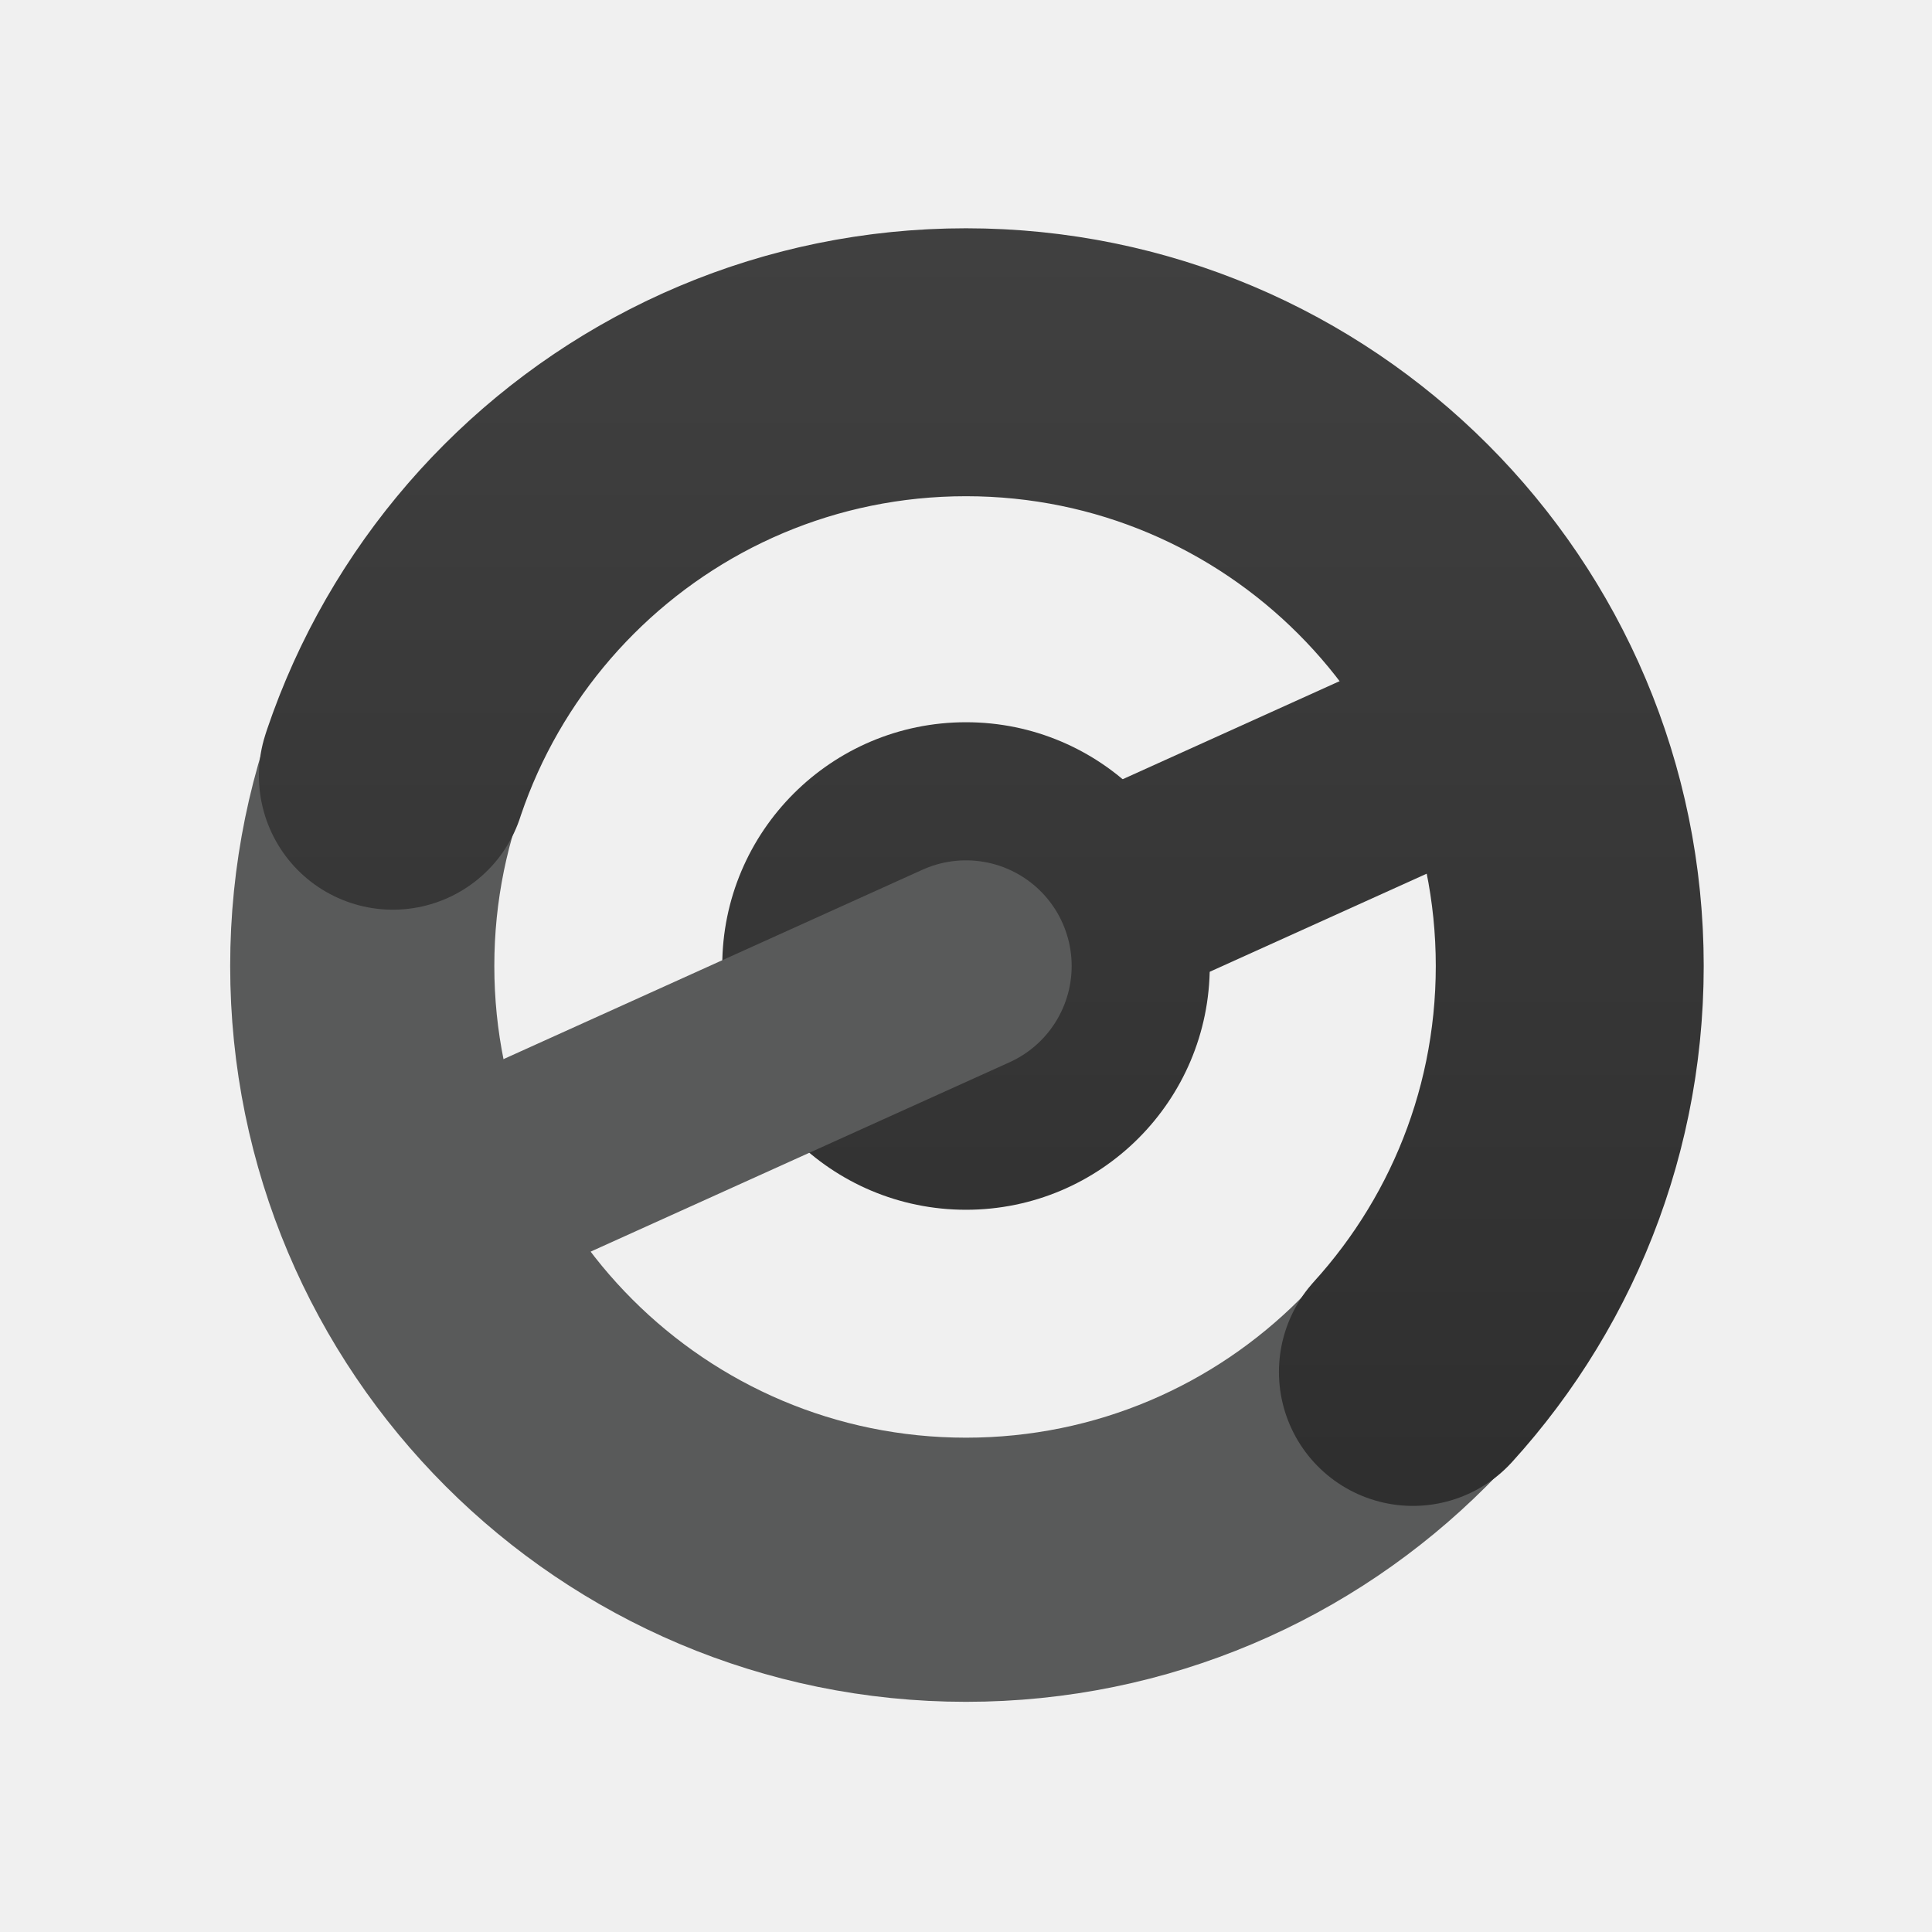
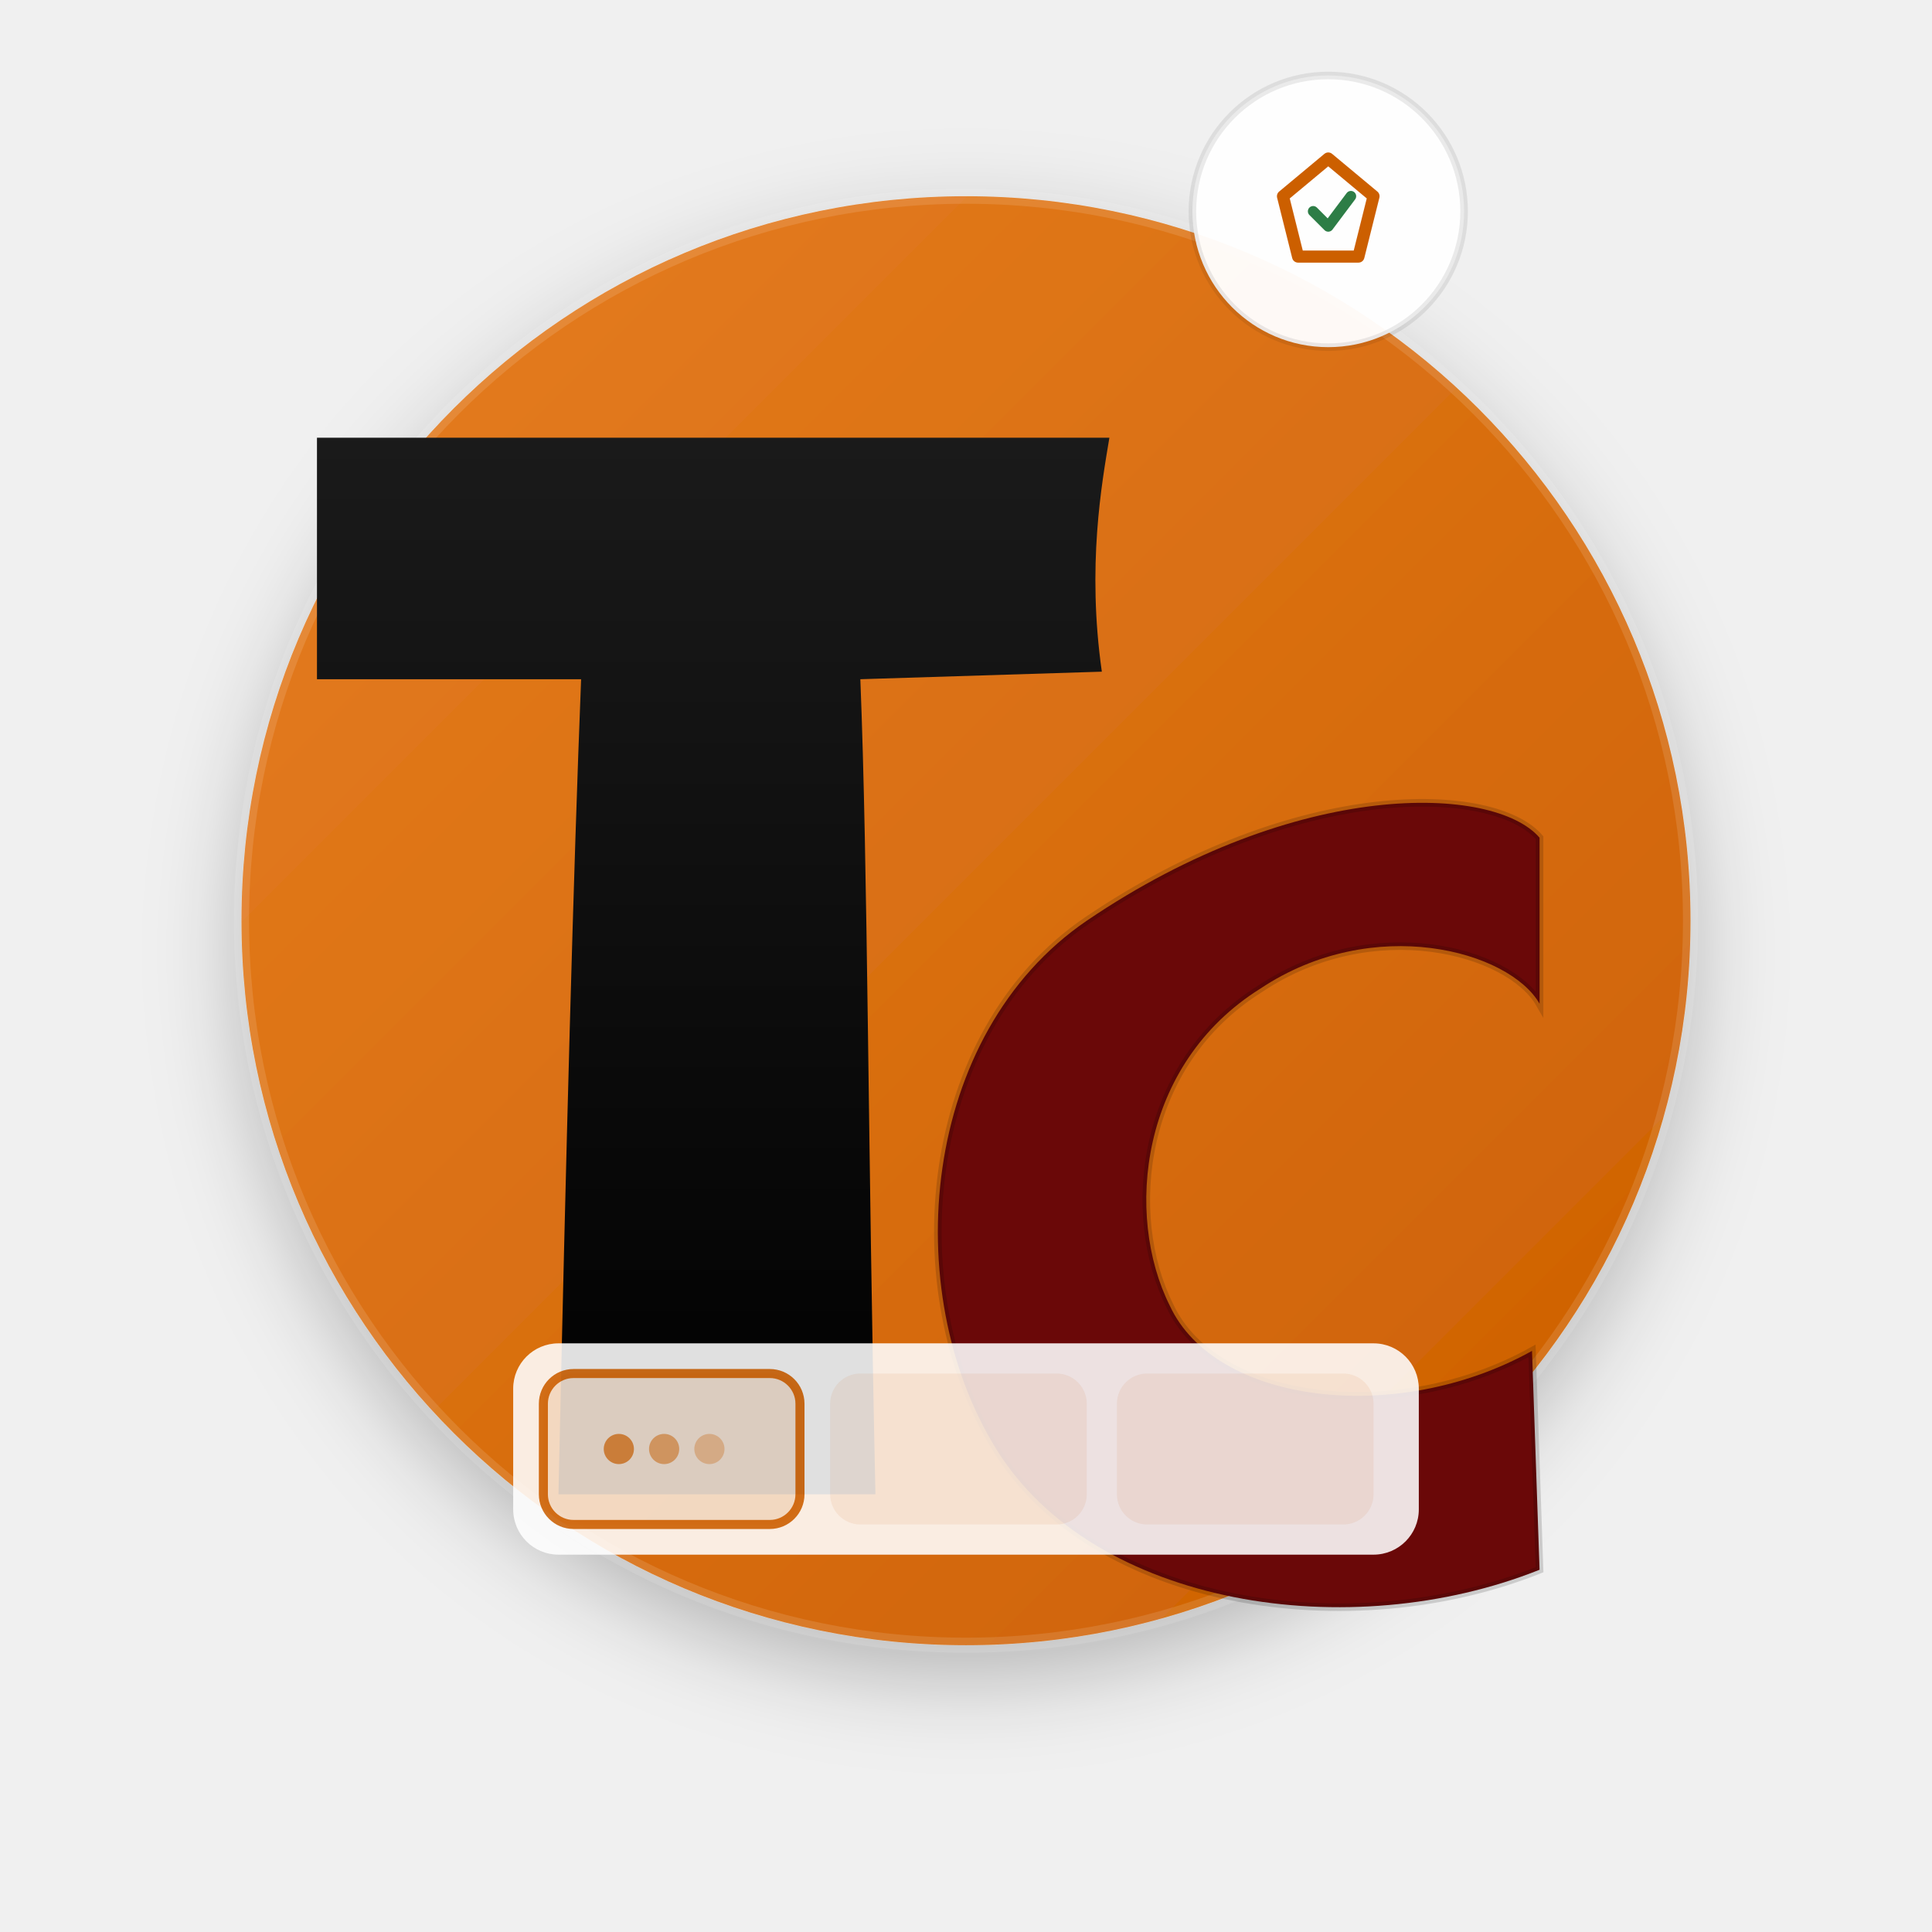
- <svg xmlns="http://www.w3.org/2000/svg" width="256" height="256">
-   <linearGradient id="d" y1="12.5%" x2="0%" x1="0%" y2="87.5%" gradientUnits="userSpaceOnUse">
-     <stop stop-color="#404040" />
-     <stop stop-color="#2c2c2c" offset="1" />
-   </linearGradient>
-   <circle r="32.3" cx="128" cy="128" fill="url(#d)" />
-   <line x2="201" stroke="url(#d)" y2="95" x1="128" y1="128" stroke-width="28" />
-   <circle r="80" cx="128" cy="128" fill="none" stroke="#595a5a" stroke-width="35" />
-   <circle r="80" cx="128" cy="128" fill="none" stroke="url(#d)" stroke-width="35.5" stroke-linecap="round" stroke-dasharray="59 218 999" />
-   <line x2="128" stroke="#595a5a" y2="128" x1="55" y1="161" stroke-width="28" stroke-linecap="round" />
+ <svg xmlns="http://www.w3.org/2000/svg" viewBox="0 0 256 256" width="256" height="256">
+   <defs>
+     <linearGradient id="bgGrad" x1="0%" y1="0%" x2="100%" y2="100%">
+       <stop offset="0%" stop-color="#E67E22" />
+       <stop offset="100%" stop-color="#CC5F00" />
+     </linearGradient>
+     <linearGradient id="tGrad" x1="0%" y1="0%" x2="0%" y2="100%">
+       <stop offset="0%" stop-color="#1a1a1a" />
+       <stop offset="100%" stop-color="#000000" />
+     </linearGradient>
+     <filter id="shadow" x="-20%" y="-20%" width="140%" height="140%">
+       <feDropShadow dx="0" dy="4" stdDeviation="6" flood-color="#000" flood-opacity="0.25" />
+     </filter>
+     <clipPath id="circleClip">
+       <circle cx="128" cy="122" r="96" />
+     </clipPath>
+   </defs>
+   <circle cx="128" cy="122" r="96" fill="url(#bgGrad)" filter="url(#shadow)" />
+   <circle cx="128" cy="122" r="96" fill="none" stroke="white" stroke-opacity="0.12" stroke-width="2" />
+   <path d="M 42 58 L 147 58 C 146 64, 144 75, 146 89 L 114 90 C 115 115, 115 152, 116 198 L 74 198 C 75 152, 76 115, 77 90 L 42 90 Z" fill="url(#tGrad)" />
+   <path d="M 204 111 C 198 104, 172 103, 144 122 C 122 137, 119 171, 132 192 C 145 213, 179 218, 204 208 L 203 179 C 185 189, 161 186, 155 173 C 149 161, 151 141, 167 131 C 182 121, 200 126, 204 133 Z" fill="#6A0808" stroke="black" stroke-opacity="0.15" stroke-width="1" />
+   <g opacity="0.95" transform="translate(68, 178)">
+     <rect x="0" y="0" width="120" height="28" rx="6" ry="6" fill="white" fill-opacity="0.92" />
+     <rect x="4" y="4" width="34" height="20" rx="4" fill="#CC5F00" fill-opacity="0.15" />
+     <rect x="42" y="4" width="34" height="20" rx="4" fill="#CC5F00" fill-opacity="0.08" />
+     <rect x="80" y="4" width="34" height="20" rx="4" fill="#CC5F00" fill-opacity="0.08" />
+     <rect x="4" y="4" width="34" height="20" rx="4" fill="none" stroke="#CC5F00" stroke-width="1.2" stroke-opacity="0.9" />
+     <circle cx="14" cy="14" r="2" fill="#CC5F00" opacity="0.7" />
+     <circle cx="20" cy="14" r="2" fill="#CC5F00" opacity="0.5" />
+     <circle cx="26" cy="14" r="2" fill="#CC5F00" opacity="0.3" />
+   </g>
+   <g transform="translate(176, 28)">
+     <circle r="18" cx="0" cy="0" fill="white" fill-opacity="0.96" stroke="black" stroke-opacity="0.08" stroke-width="1" />
+     <path d="M -6 -2 L 0 -7 L 6 -2 L 4 6 L -4 6 Z" fill="none" stroke="#CC5F00" stroke-width="1.6" stroke-linejoin="round" stroke-linecap="round" />
+     <path d="M -2 0 L 0 2 L 3 -2" fill="none" stroke="#2d7d46" stroke-width="1.4" stroke-linecap="round" stroke-linejoin="round" />
+   </g>
</svg>
